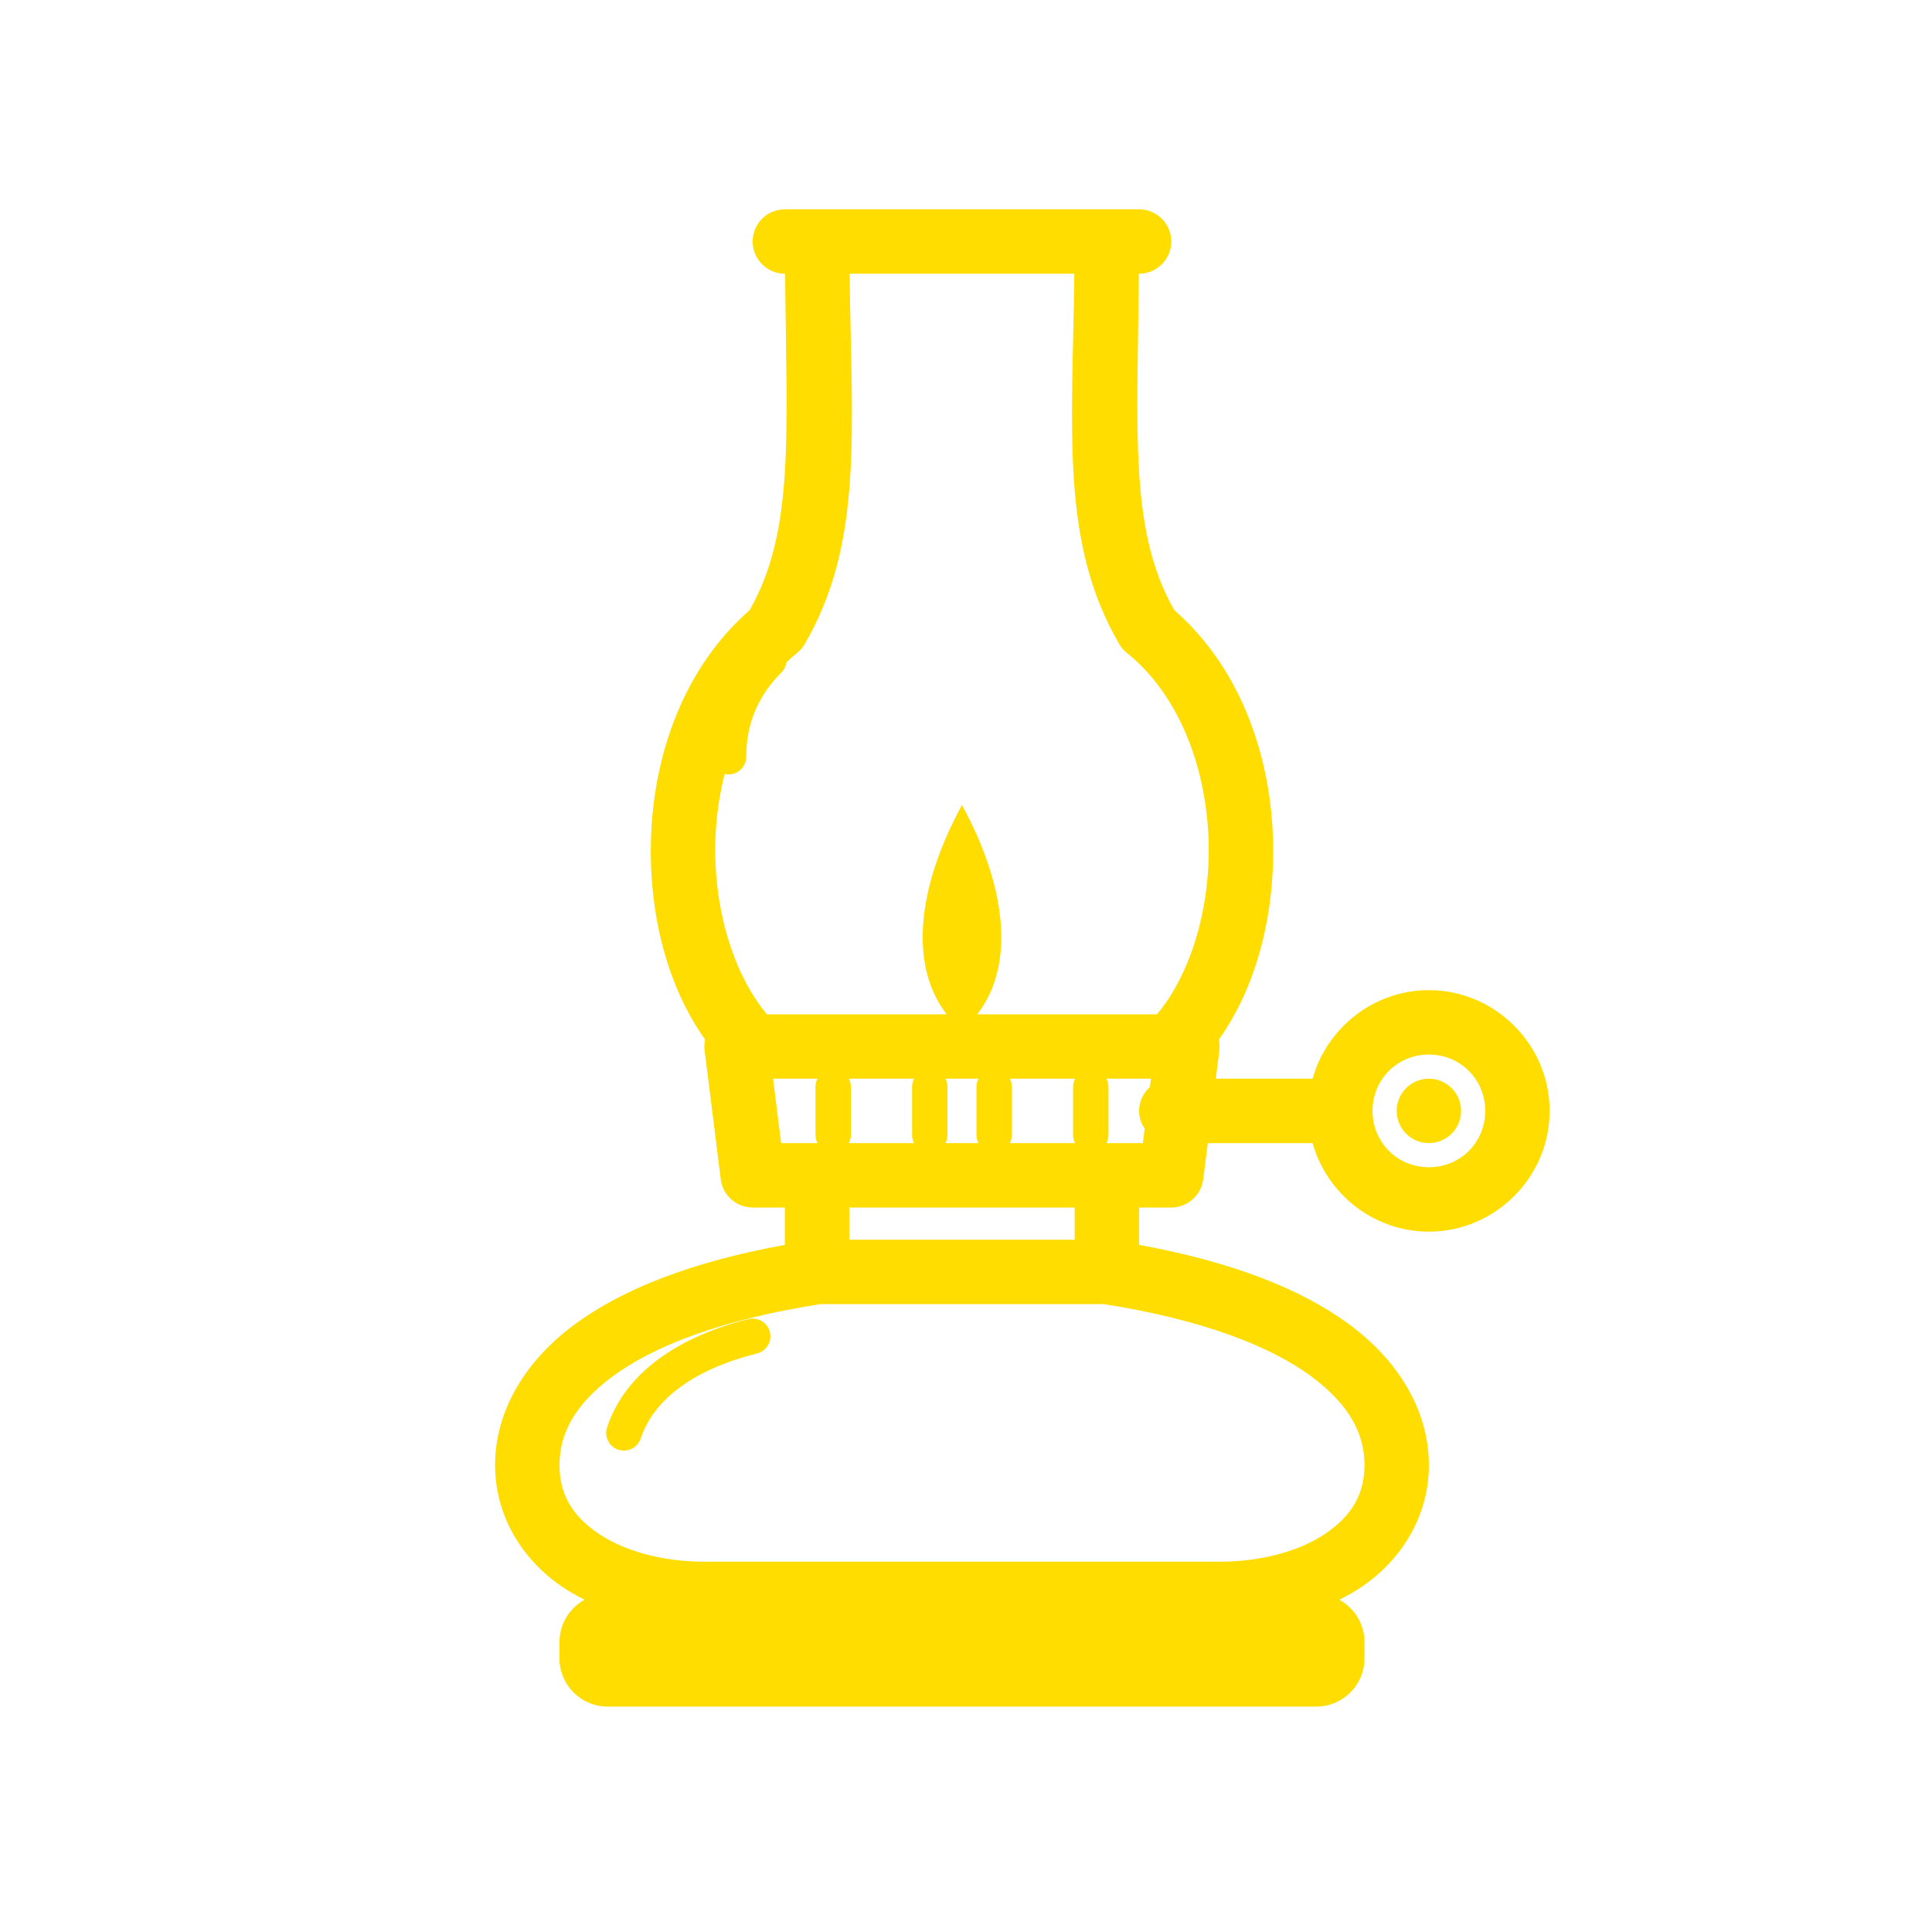
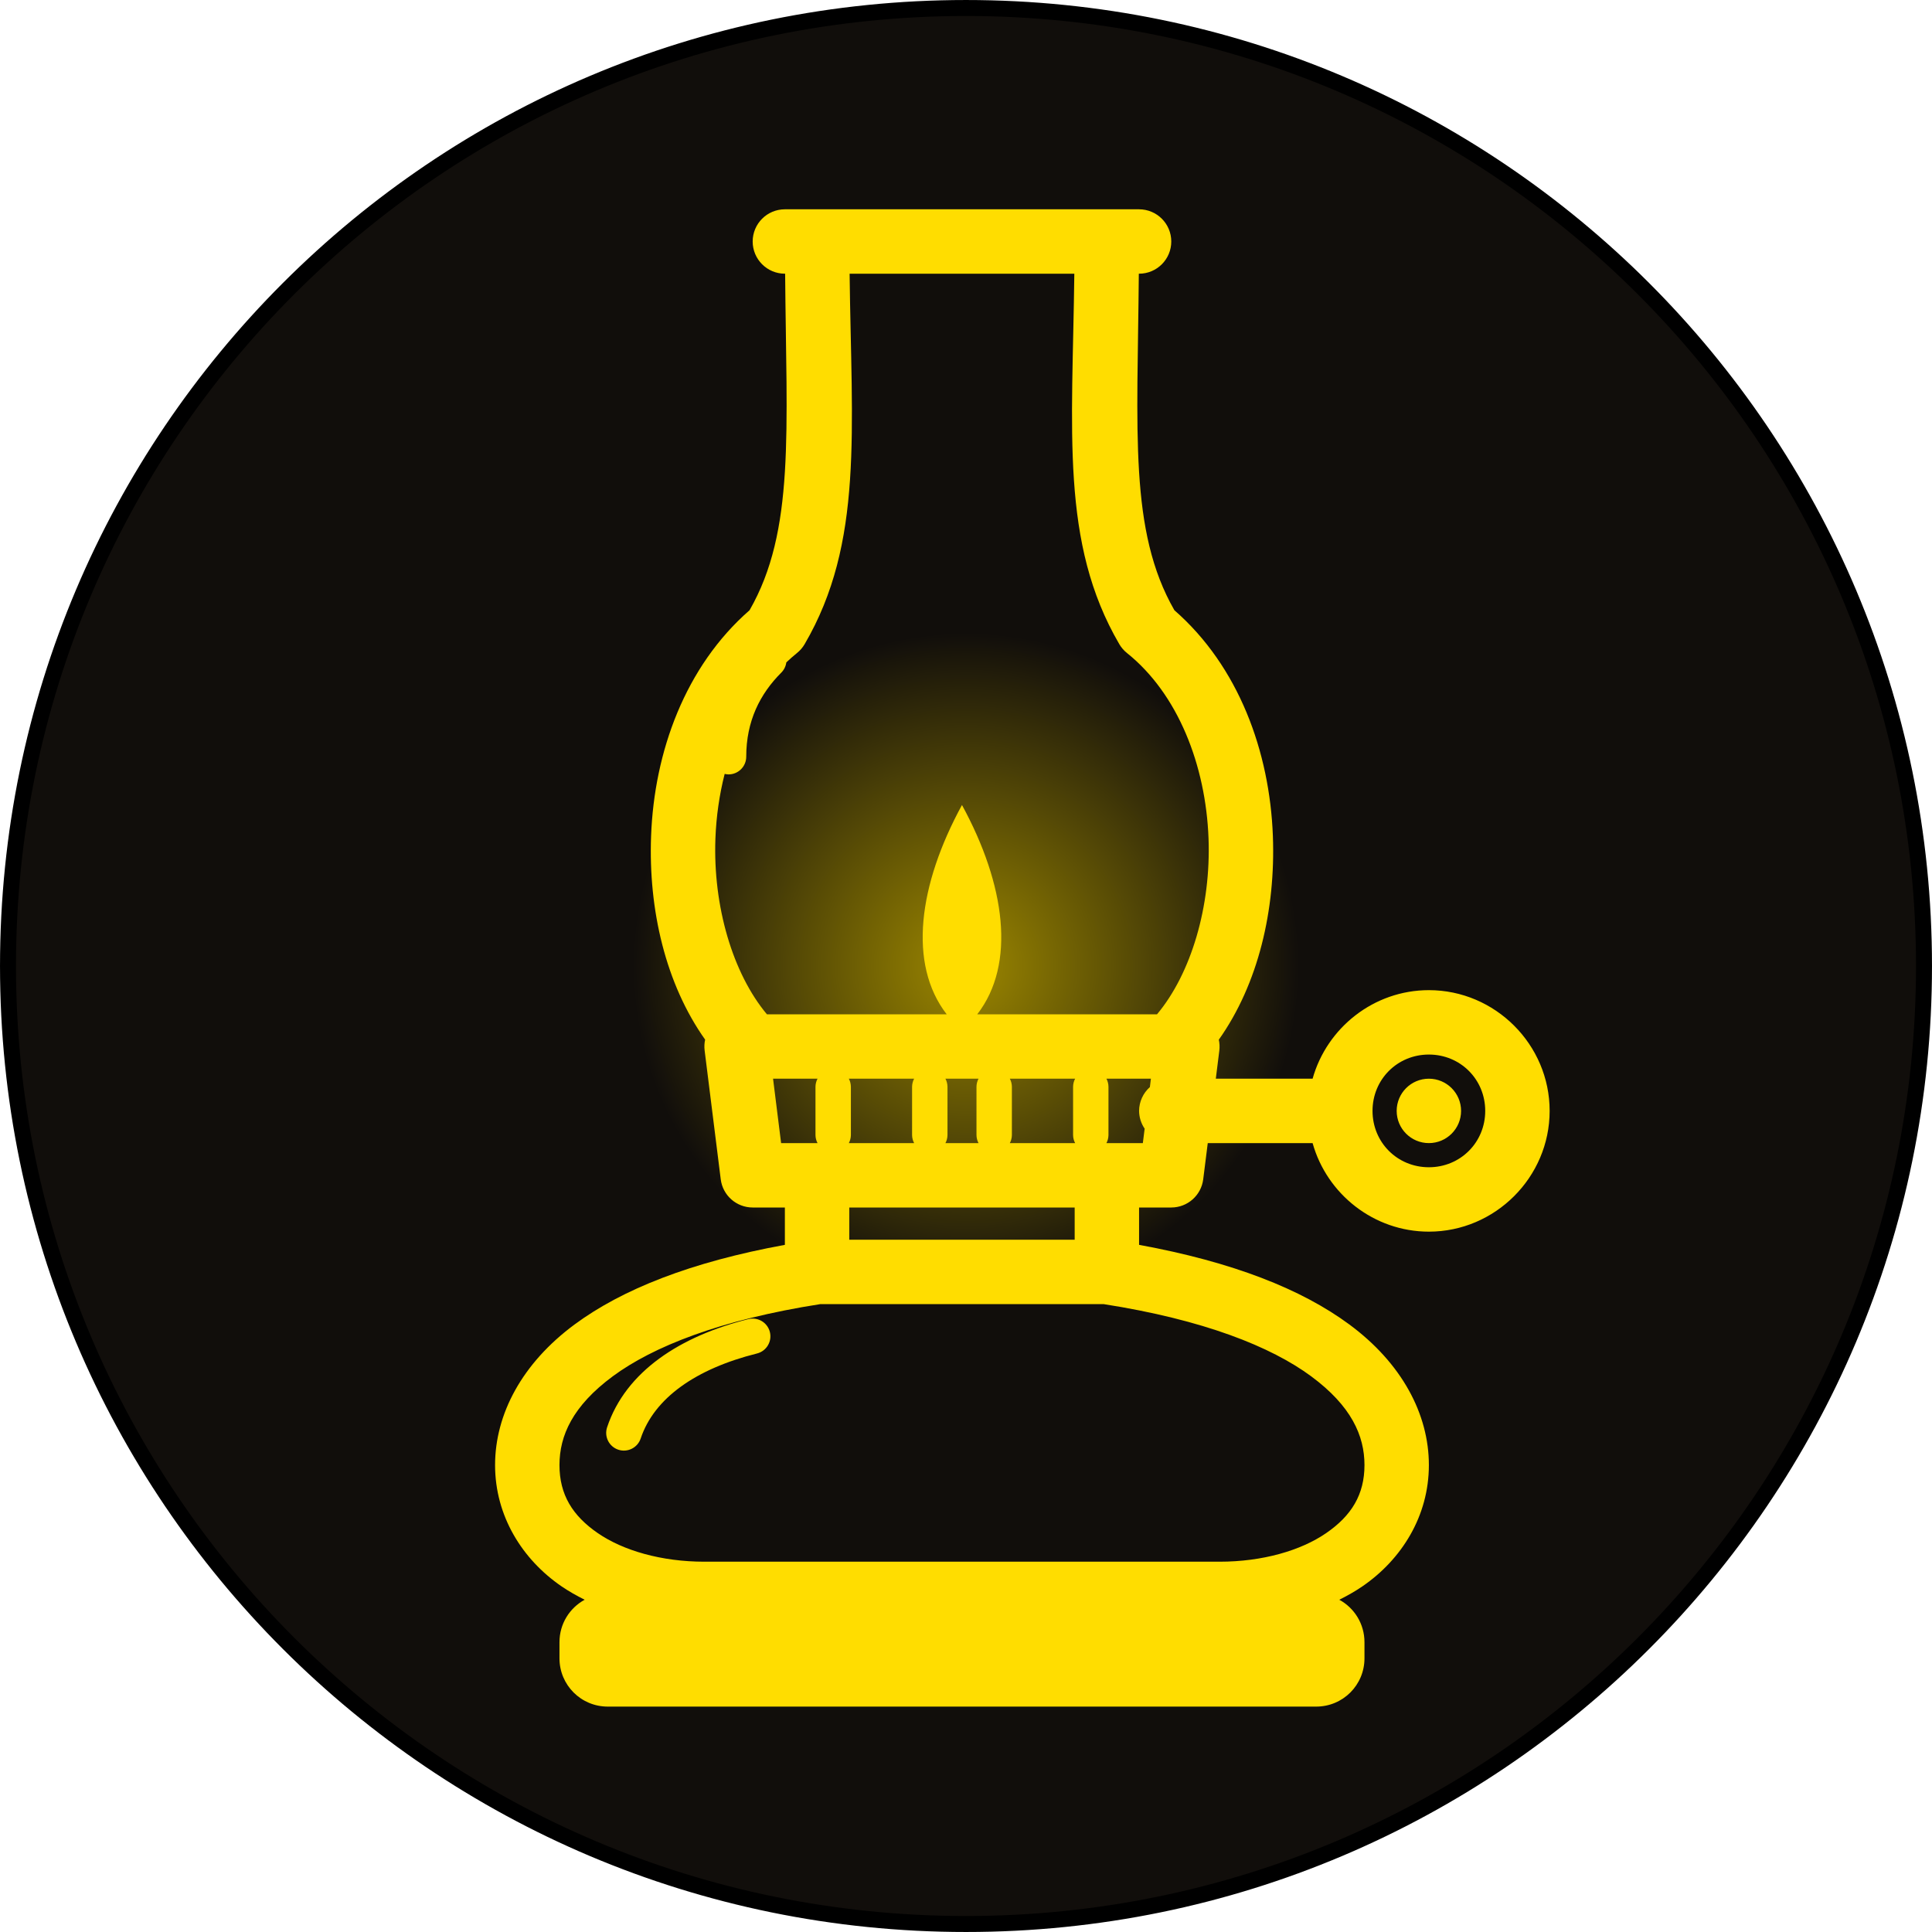
- <svg xmlns="http://www.w3.org/2000/svg" width="120" height="120" viewBox="4 -1 120 120" fill="#ffdd00" version="1.1" id="svg4">
-   <defs id="defs8" />
+ <svg xmlns="http://www.w3.org/2000/svg" xmlns:xlink="http://www.w3.org/1999/xlink" width="120" height="120" viewBox="4 -1 120 120" fill="#ffdd00" version="1.1" id="svg4">
+   <defs id="defs8">
+     <linearGradient id="linearGradient2894">
+       <stop style="stop-color:#9c8700;stop-opacity:1;" offset="0" id="stop2890" />
+       <stop style="stop-color:#110e0b;stop-opacity:1;" offset="0.345" id="stop2892" />
+     </linearGradient>
+     <radialGradient xlink:href="#linearGradient2894" id="radialGradient2896" cx="64" cy="59" fx="64" fy="59" r="60.501" gradientUnits="userSpaceOnUse" gradientTransform="matrix(0.9917227,0,0,0.9917227,0.5297492,0.4883625)" />
+   </defs>
+   <circle style="fill:url(#radialGradient2896);fill-opacity:1;stroke:#000000;stroke-width:0.993" id="path285" cx="64" cy="59" r="59.503" />
  <path d="m 52.75,12 a 2,2 0 0 0 -2,2 2,2 0 0 0 2,2 h 0.016 c 0.08,9.841 0.618,15.977 -2.209,20.902 -3.998,3.492 -5.921,8.788 -6.117,14.023 -0.172,4.581 0.903,9.187 3.357,12.648 a 2,2 0 0 0 -0.031,0.674 l 1,8 A 2,2 0 0 0 50.75,74 h 2 v 2.32 c -5.821,1.064 -10.093,2.751 -13.064,4.947 C 36.43,83.674 34.75,86.833 34.75,90 c 0,3.167 1.692,5.856 4.117,7.523 0.456,0.314 0.945,0.587 1.447,0.84 C 39.381,98.871 38.75,99.859 38.75,101 v 1 c 0,1.662 1.338,3 3,3 h 44 c 1.662,0 3,-1.338 3,-3 v -1 c 0,-1.141 -0.631,-2.129 -1.564,-2.637 0.502,-0.253 0.991,-0.526 1.447,-0.84 C 91.058,95.856 92.75,93.167 92.75,90 92.75,86.833 91.07,83.674 87.814,81.268 84.843,79.072 80.571,77.385 74.75,76.32 V 74 h 2 a 2,2 0 0 0 1.984,-1.752 L 79.016,70 h 6.512 c 0.883,3.158 3.796,5.5 7.223,5.5 4.118,0 7.5,-3.382 7.5,-7.5 0,-4.118 -3.382,-7.5 -7.5,-7.5 -3.426,0 -6.339,2.342 -7.223,5.5 h -6.012 l 0.219,-1.752 a 2,2 0 0 0 -0.033,-0.67 C 82.157,60.116 83.232,55.509 83.061,50.926 82.864,45.69 80.941,40.394 76.943,36.902 74.117,31.977 74.654,25.841 74.734,16 H 74.75 a 2,2 0 0 0 2,-2 2,2 0 0 0 -2,-2 z m 4.021,4 h 13.957 c -0.114,9.781 -0.882,16.709 2.793,23.008 A 2,2 0 0 0 74,39.562 c 3.157,2.526 4.894,6.961 5.064,11.512 C 79.222,55.285 77.991,59.459 75.865,62 H 64.699 C 67.12,58.871 66.443,53.937 63.75,49 61.057,53.937 60.38,58.871 62.801,62 H 51.635 c -2.126,-2.541 -3.357,-6.715 -3.199,-10.926 0.051,-1.362 0.246,-2.713 0.574,-4.006 A 1.1,1.1 0 0 0 49.25,47.1 1.1,1.1 0 0 0 50.35,46 c 0,-2.207 0.851,-3.896 2.178,-5.223 a 1.1,1.1 0 0 0 0.312,-0.635 C 53.053,39.941 53.272,39.745 53.5,39.562 a 2,2 0 0 0 0.479,-0.555 C 57.653,32.709 56.885,25.781 56.771,16 Z M 92.75,64.5 c 1.957,0 3.5,1.543 3.5,3.5 0,1.957 -1.543,3.5 -3.5,3.5 -1.957,0 -3.5,-1.543 -3.5,-3.5 0,-1.957 1.543,-3.5 3.5,-3.5 z M 52.016,66 h 2.762 a 1.1,1.1 0 0 0 -0.127,0.5 v 3 a 1.1,1.1 0 0 0 0.127,0.5 h -2.262 z m 4.707,0 h 4.055 a 1.1,1.1 0 0 0 -0.127,0.5 v 3 a 1.1,1.1 0 0 0 0.127,0.5 h -4.055 a 1.1,1.1 0 0 0 0.127,-0.5 v -3 A 1.1,1.1 0 0 0 56.723,66 Z m 6,0 h 2.055 a 1.1,1.1 0 0 0 -0.127,0.5 v 3 a 1.1,1.1 0 0 0 0.127,0.5 h -2.055 a 1.1,1.1 0 0 0 0.127,-0.5 v -3 A 1.1,1.1 0 0 0 62.723,66 Z m 4,0 h 4.055 a 1.1,1.1 0 0 0 -0.127,0.5 v 3 a 1.1,1.1 0 0 0 0.127,0.5 h -4.055 a 1.1,1.1 0 0 0 0.127,-0.5 v -3 A 1.1,1.1 0 0 0 66.723,66 Z m 6,0 h 2.762 l -0.064,0.52 A 2,2 0 0 0 74.75,68 2,2 0 0 0 75.096,69.104 L 74.984,70 h -2.262 a 1.1,1.1 0 0 0 0.127,-0.5 v -3 A 1.1,1.1 0 0 0 72.723,66 Z M 92.75,66 a 2,2 0 0 0 -2,2 2,2 0 0 0 2,2 2,2 0 0 0 2,-2 2,2 0 0 0 -2,-2 z m -36,8 h 14 v 2 h -14 z m -1.791,6 h 17.582 c 6.227,0.971 10.415,2.65 12.895,4.482 C 87.93,86.326 88.75,88.167 88.75,90 c 0,1.833 -0.808,3.144 -2.383,4.227 C 84.793,95.309 82.417,96 79.75,96 h -32 C 45.083,96 42.707,95.309 41.133,94.227 39.558,93.144 38.75,91.833 38.75,90 c 0,-1.833 0.82,-3.674 3.314,-5.518 C 44.544,82.65 48.732,80.971 54.959,80 Z m -4.191,0.9 a 1.1,1.1 0 0 0 -0.285,0.033 c -4.209,1.052 -7.613,3.232 -8.775,6.719 a 1.1,1.1 0 0 0 0.695,1.391 1.1,1.1 0 0 0 1.391,-0.695 c 0.838,-2.513 3.434,-4.334 7.225,-5.281 a 1.1,1.1 0 0 0 0.799,-1.334 1.1,1.1 0 0 0 -1.049,-0.832 z" id="path2" />
</svg>
